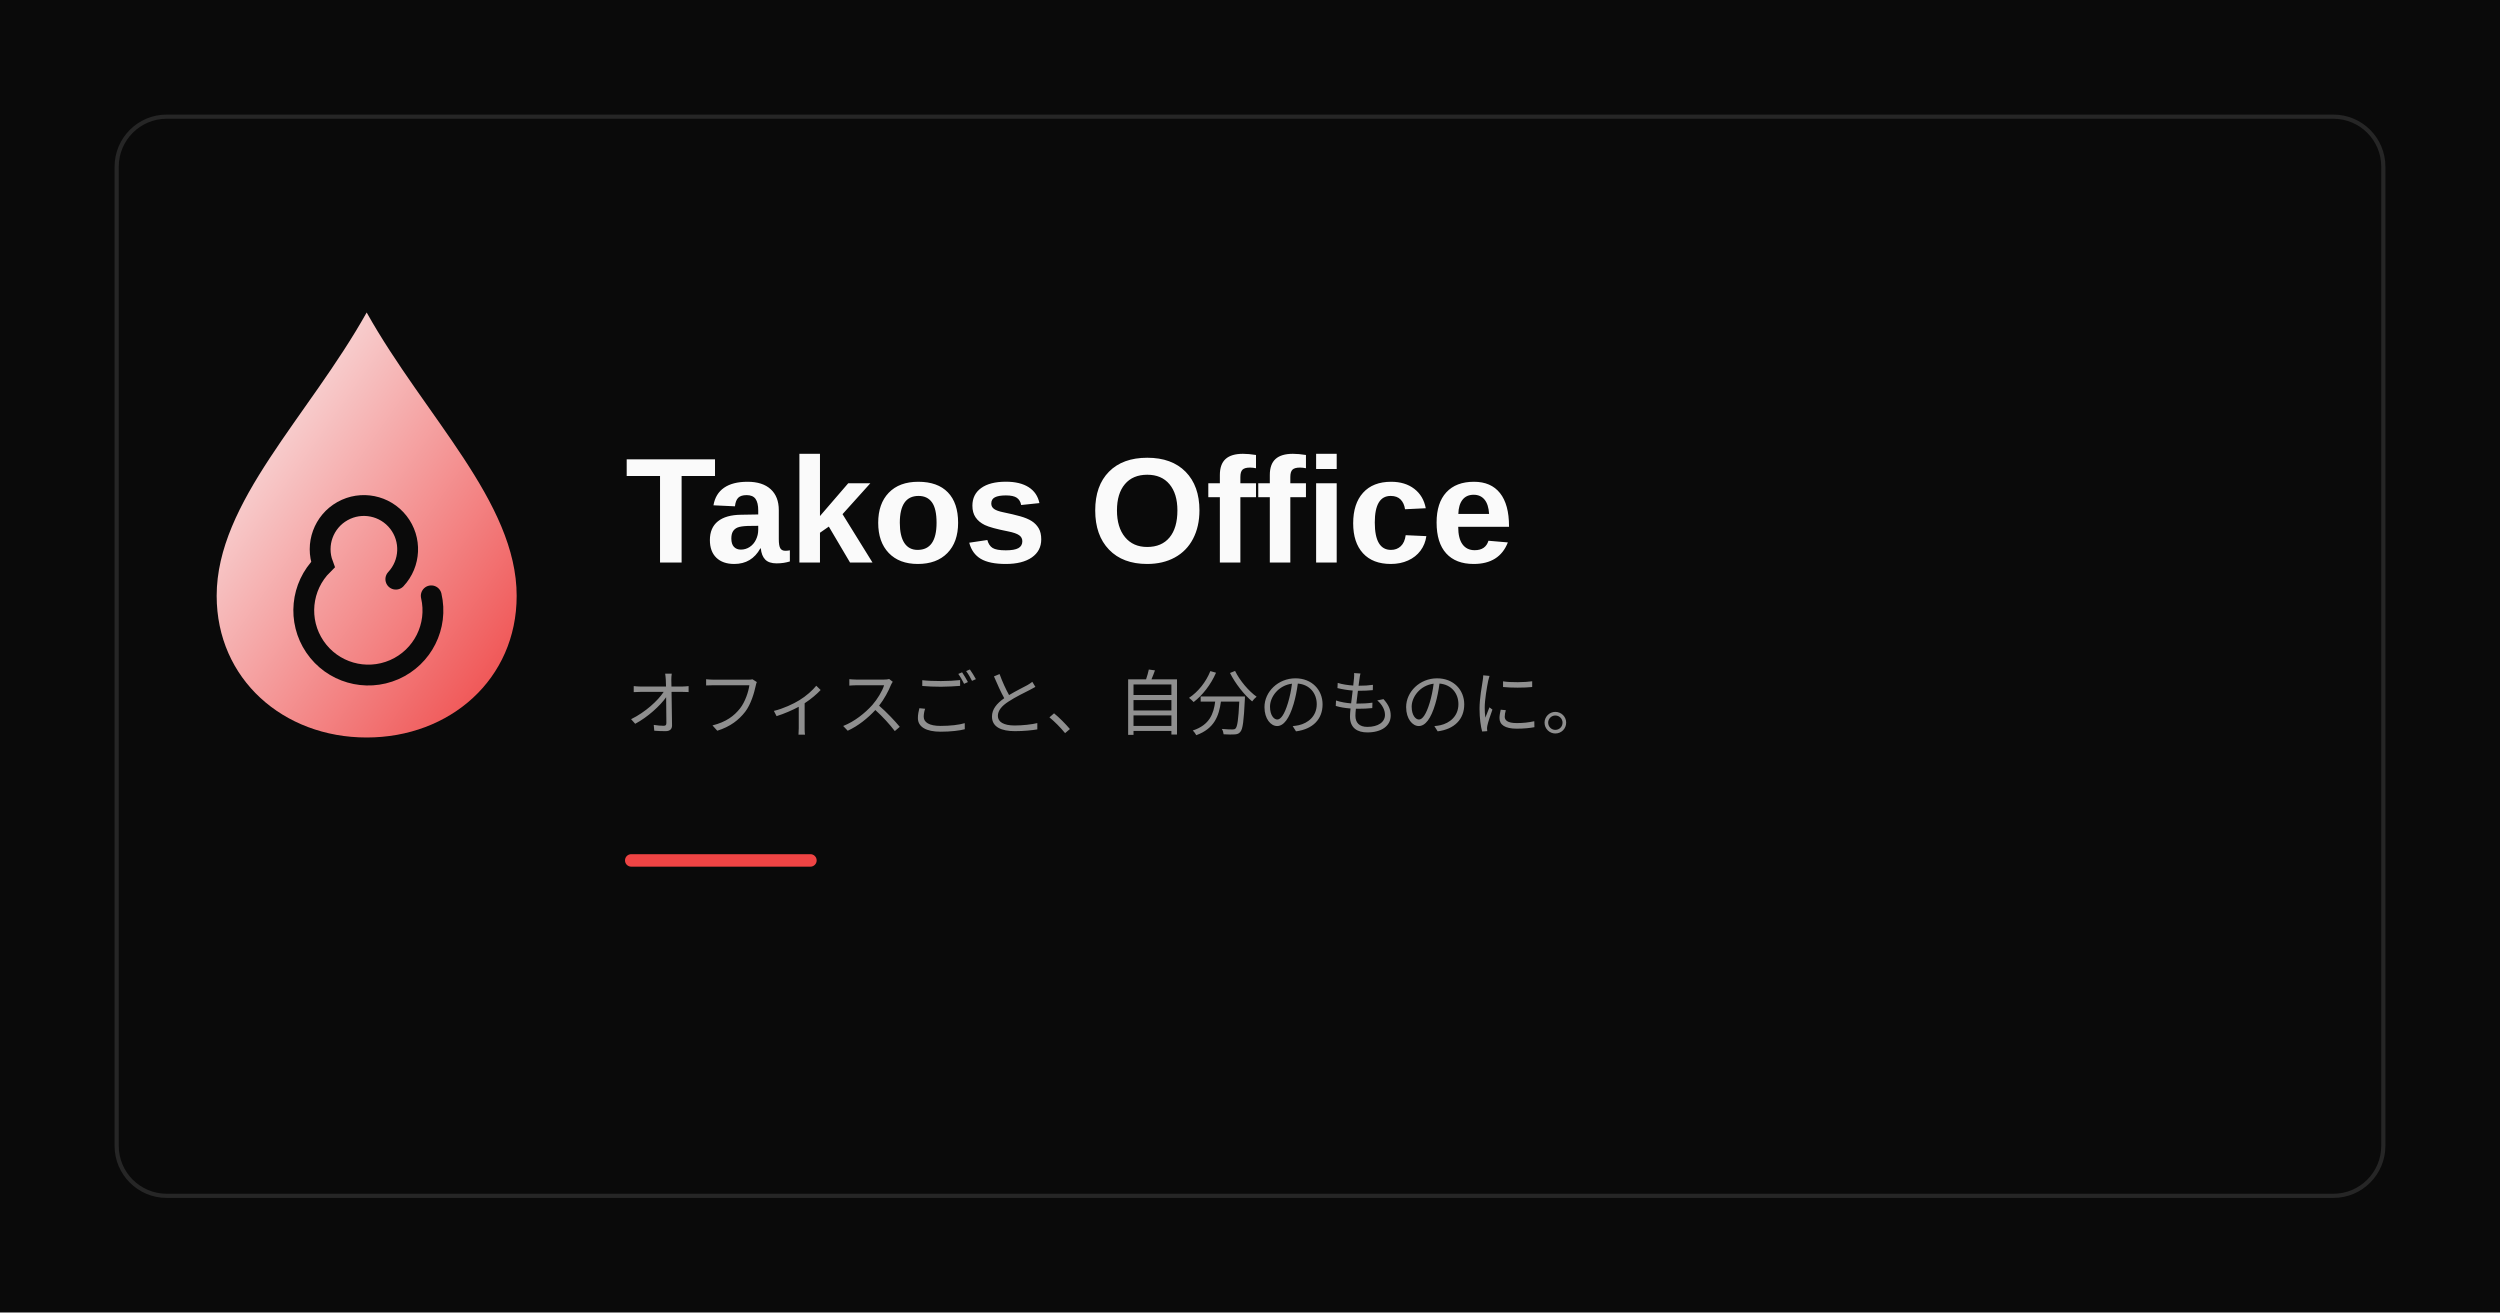
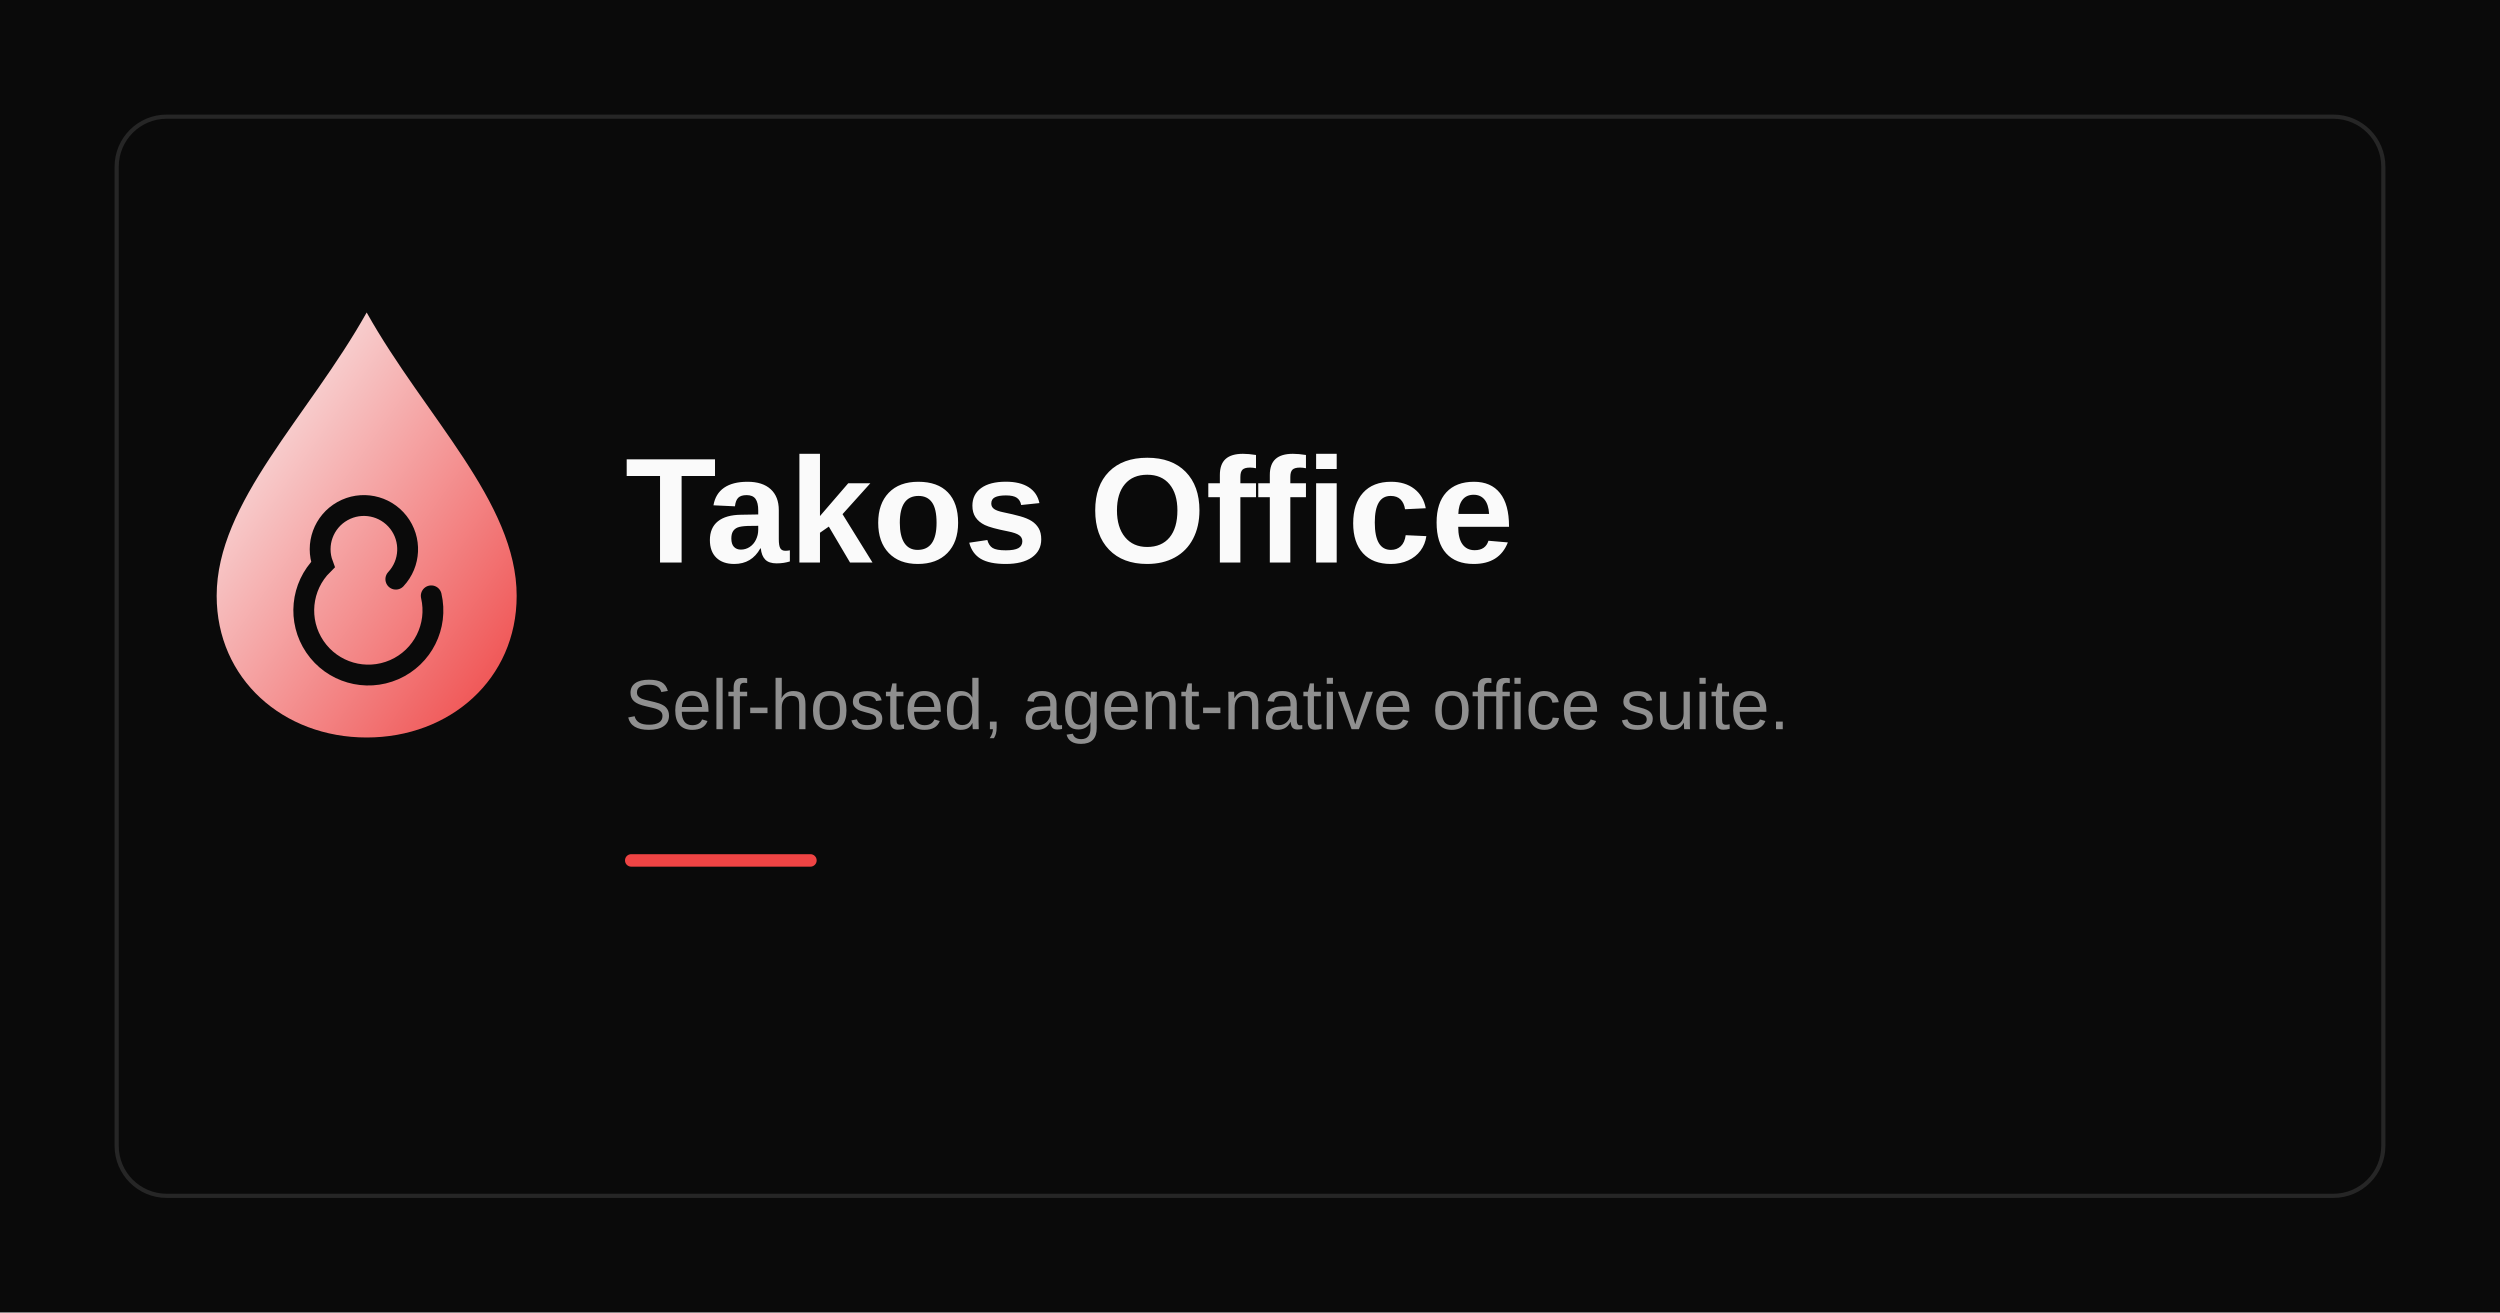
<svg xmlns="http://www.w3.org/2000/svg" width="1200" height="630" viewBox="0 0 1200 630">
  <defs>
    <linearGradient id="ink" x1="0" y1="0" x2="1" y2="1">
      <stop stop-color="#fafafa" />
      <stop offset="1" stop-color="#ef4444" />
    </linearGradient>
  </defs>
  <rect width="1200" height="630" fill="#0a0a0a" />
  <rect x="56" y="56" width="1088" height="518" rx="24" fill="none" stroke="#262626" stroke-width="2" />
  <path d="M176 150c-28 50-72 91-72 136 0 40 32 68 72 68s72-28 72-68c0-45-44-86-72-136Z" fill="url(#ink)" />
  <path d="M207 286a31 31 0 1 1-52-15 21 21 0 1 1 35 7" fill="none" stroke="#0a0a0a" stroke-width="10" stroke-linecap="round" />
  <text x="300" y="270" fill="#fafafa" font-family="Arial, Helvetica, sans-serif" font-size="72" font-weight="700">Takos Office</text>
-   <text x="300" y="350" fill="#8f8f8f" font-family="Arial, 'Noto Sans JP', sans-serif" font-size="34">オフィスごと、自分のものに。</text>
+   <text x="300" y="350" fill="#8f8f8f" font-family="Arial, 'Noto Sans JP', sans-serif" font-size="34">Self-hosted, agent-native office suite.</text>
  <rect x="300" y="410" width="92" height="6" rx="3" fill="#ef4444" />
</svg>
